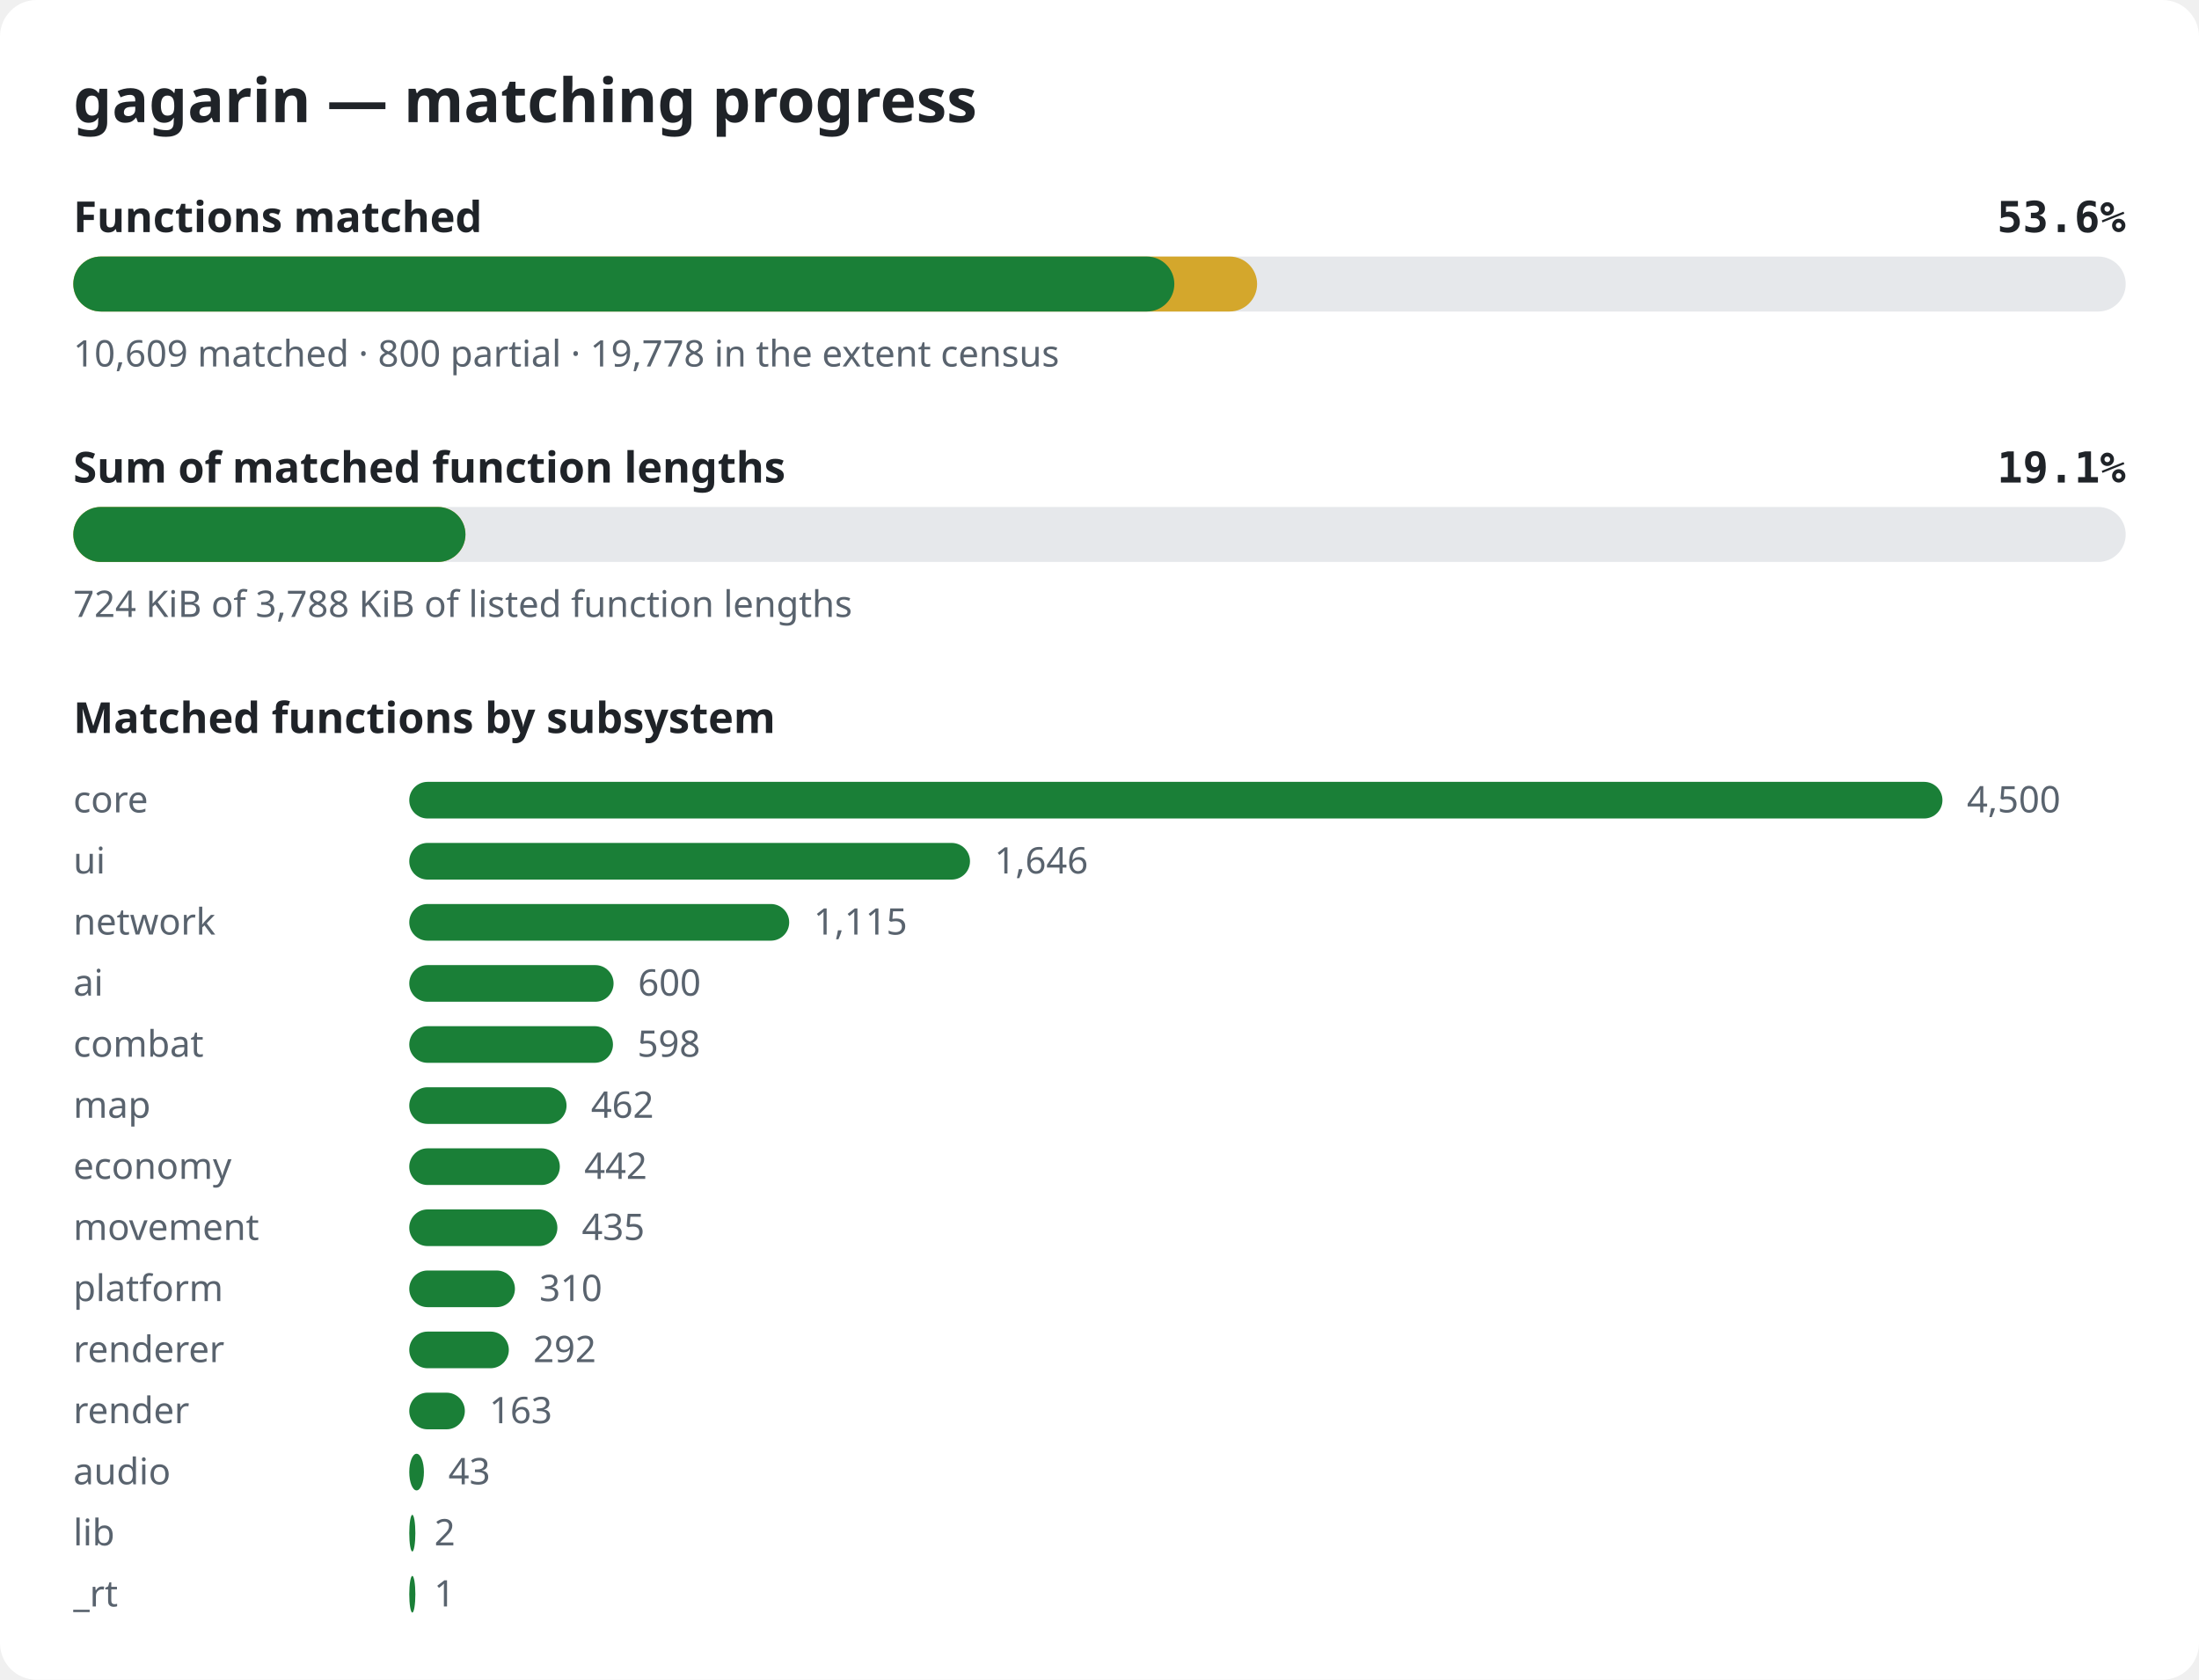
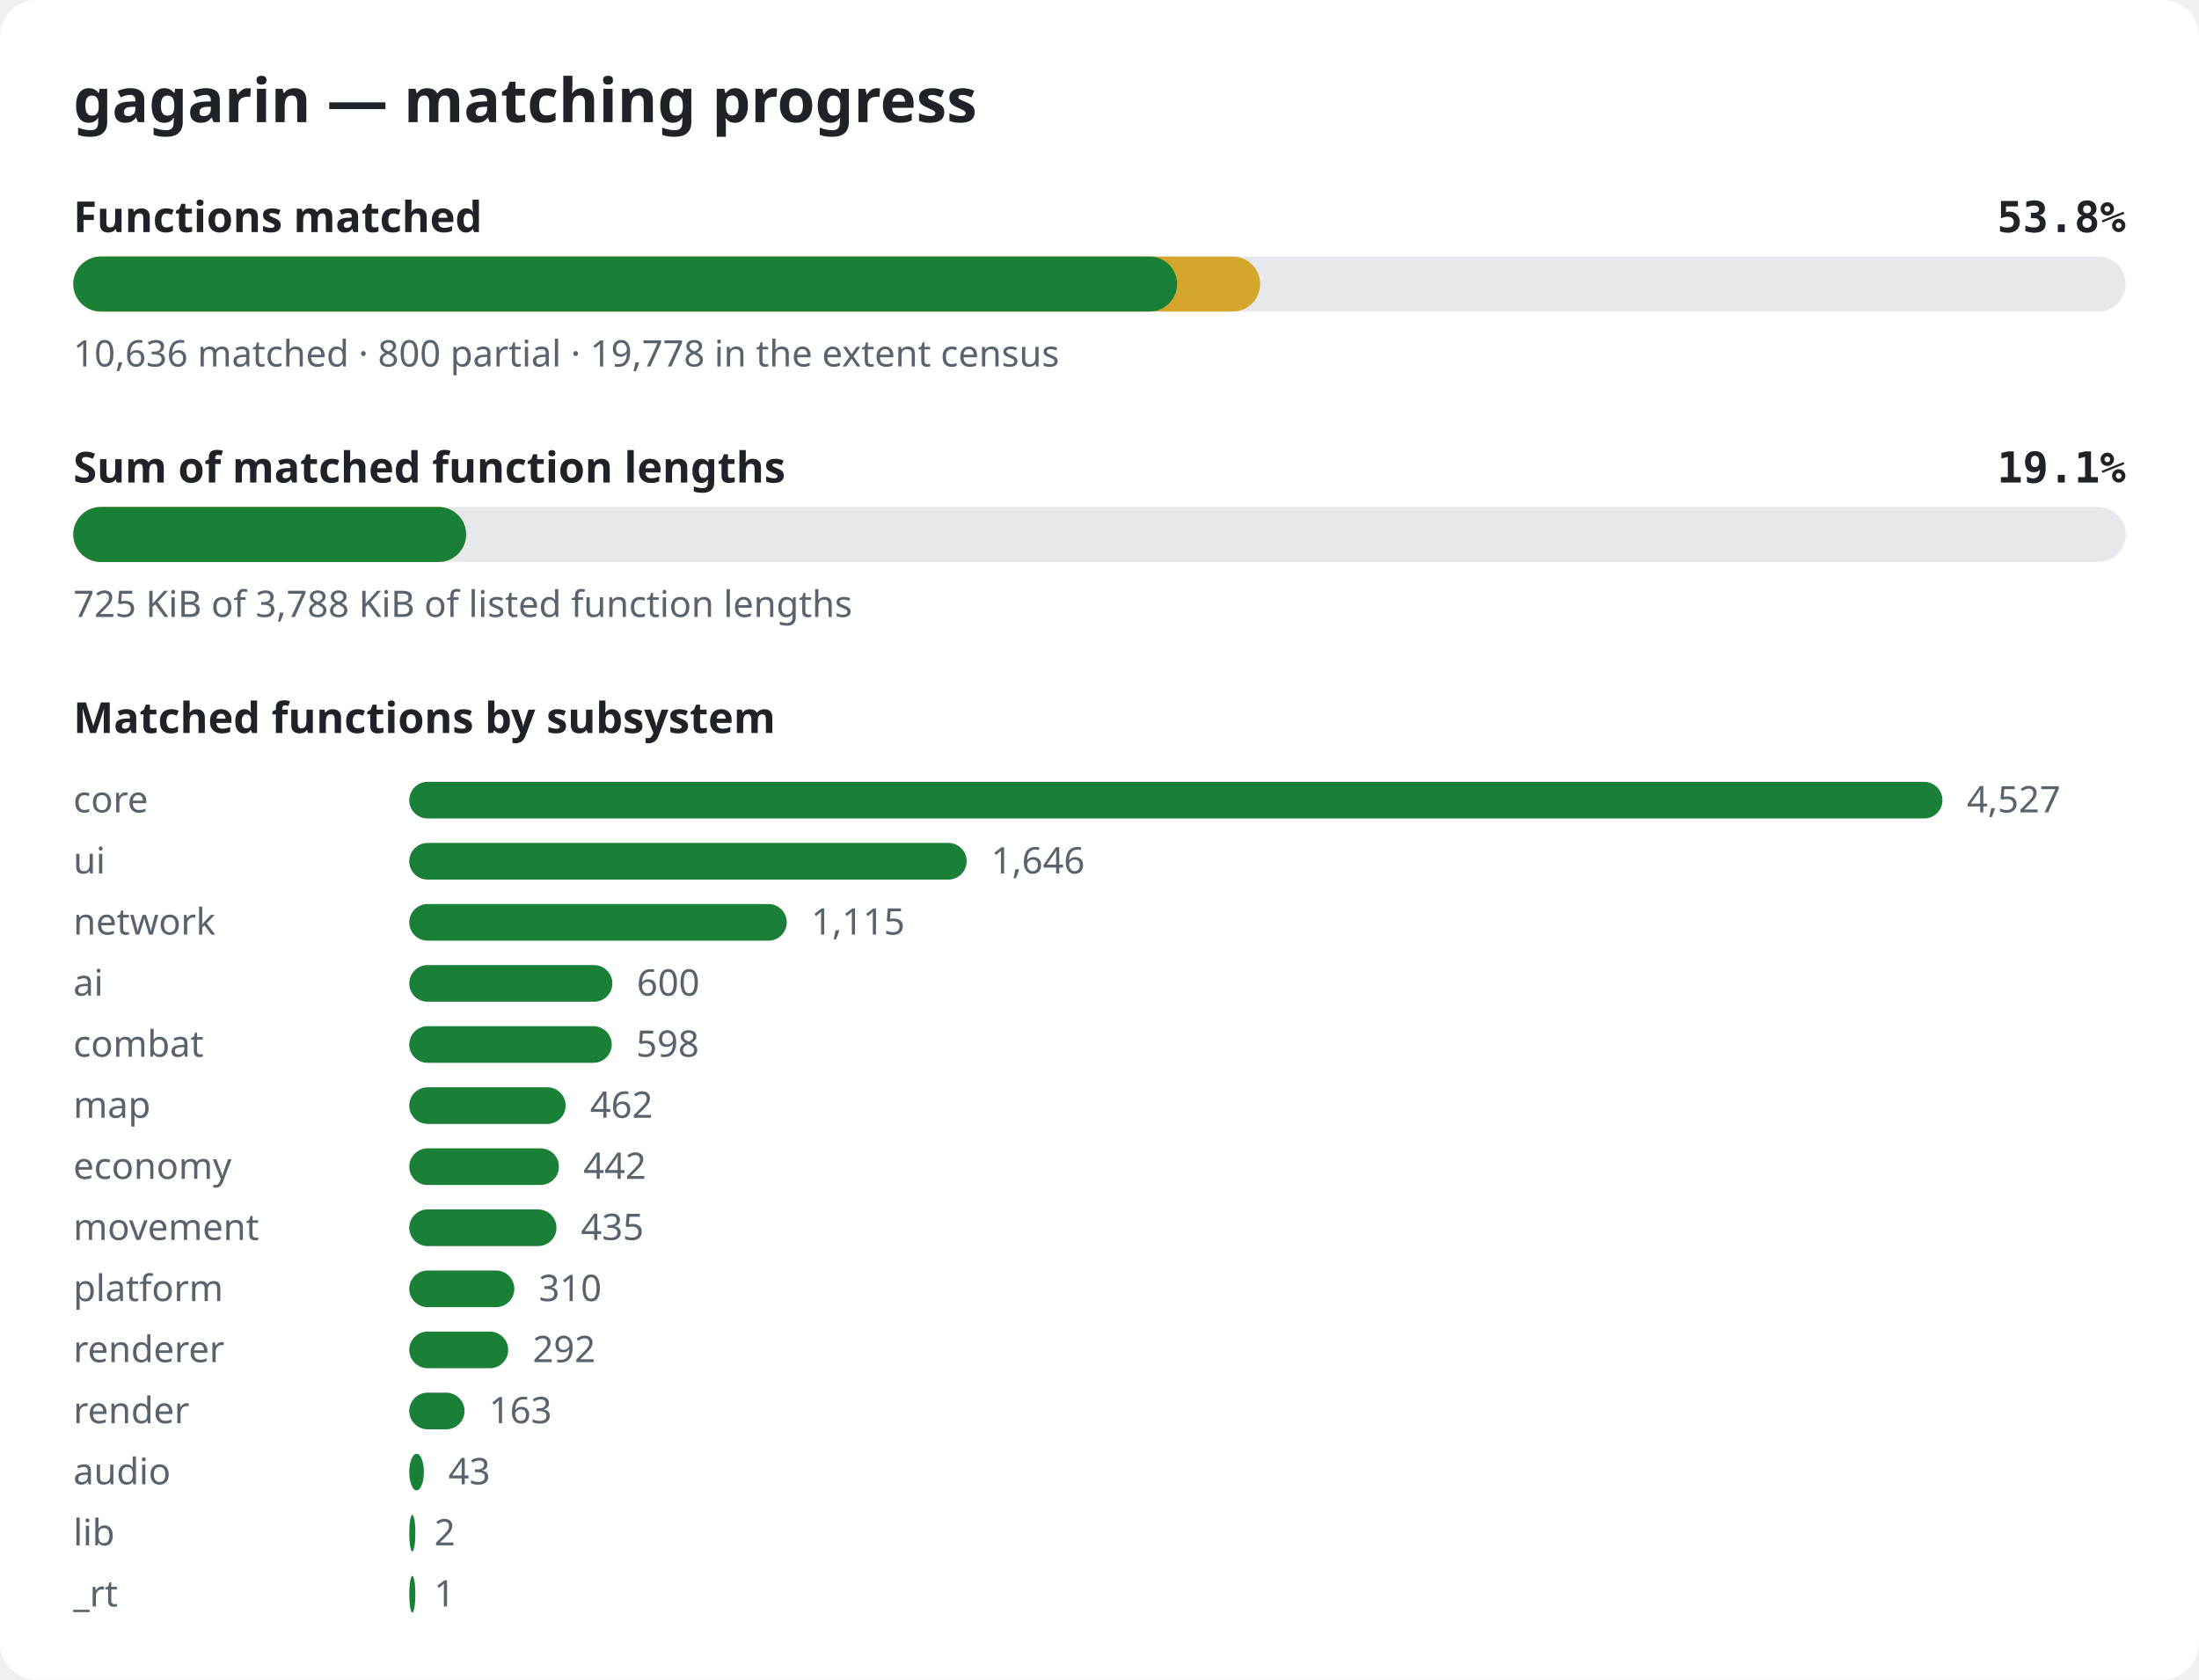
<svg xmlns="http://www.w3.org/2000/svg" width="720" height="550" viewBox="0 0 720 550" role="img" aria-label="gagarin matching progress">
  <style>.bg{fill:#ffffff}.title{font:600 20px sans-serif;fill:#1f2328}.label{font:600 14px sans-serif;fill:#1f2328}.pct{font:600 14px monospace;fill:#1f2328}.note{font:12px sans-serif;fill:#59636e}.track{fill:#e6e8eb}.done{fill:#1a7f37}.partial{fill:#d4a72c}@media (prefers-color-scheme: dark){.bg{fill:#0d1117}.title,.label,.pct{fill:#e6edf3}.note{fill:#9198a1}.track{fill:#262c36}.done{fill:#3fb950}.partial{fill:#d29922}}</style>
  <rect width="720" height="550" rx="12" class="bg" />
  <text x="24" y="40" class="title">gagarin — matching progress</text>
  <text x="24" y="76" class="label">Functions matched</text>
-   <text x="696" y="76" class="pct" text-anchor="end">53.6%</text>
+   <text x="696" y="76" class="pct" text-anchor="end">53.8%</text>
  <rect x="24" y="84" width="672" height="18" rx="9" class="track" />
-   <rect x="24" y="84" width="387.6" height="18" rx="9" class="partial" />
-   <rect x="24" y="84" width="360.5" height="18" rx="9" class="done" />
-   <text x="24" y="120" class="note">10,609 matched · 800 partial · 19,778 in the extent census</text>
+   <rect x="24" y="84" width="388.6" height="18" rx="9" class="partial" />
+   <rect x="24" y="84" width="361.4" height="18" rx="9" class="done" />
+   <text x="24" y="120" class="note">10,636 matched · 800 partial · 19,778 in the extent census</text>
  <text x="24" y="158" class="label">Sum of matched function lengths</text>
  <text x="696" y="158" class="pct" text-anchor="end">19.1%</text>
  <rect x="24" y="166" width="672" height="18" rx="9" class="track" />
-   <rect x="24" y="166" width="128.4" height="18" rx="9" class="partial" />
-   <rect x="24" y="166" width="128.4" height="18" rx="9" class="done" />
-   <text x="24" y="202" class="note">724 KiB of 3,788 KiB of listed function lengths</text>
+   <rect x="24" y="166" width="128.6" height="18" rx="9" class="partial" />
+   <rect x="24" y="166" width="128.6" height="18" rx="9" class="done" />
+   <text x="24" y="202" class="note">725 KiB of 3,788 KiB of listed function lengths</text>
  <text x="24" y="240" class="label">Matched functions by subsystem</text>
  <text x="24" y="266" class="note">core</text>
  <rect x="134" y="256" width="502.0" height="12" rx="6" class="done" />
-   <text x="644.0" y="266" class="note">4,500</text>
+   <text x="644.0" y="266" class="note">4,527</text>
  <text x="24" y="286" class="note">ui</text>
-   <rect x="134" y="276" width="183.6" height="12" rx="6" class="done" />
-   <text x="325.6" y="286" class="note">1,646</text>
+   <rect x="134" y="276" width="182.5" height="12" rx="6" class="done" />
+   <text x="324.5" y="286" class="note">1,646</text>
  <text x="24" y="306" class="note">network</text>
-   <rect x="134" y="296" width="124.4" height="12" rx="6" class="done" />
-   <text x="266.4" y="306" class="note">1,115</text>
+   <rect x="134" y="296" width="123.6" height="12" rx="6" class="done" />
+   <text x="265.6" y="306" class="note">1,115</text>
  <text x="24" y="326" class="note">ai</text>
-   <rect x="134" y="316" width="66.9" height="12" rx="6" class="done" />
-   <text x="208.9" y="326" class="note">600</text>
+   <rect x="134" y="316" width="66.5" height="12" rx="6" class="done" />
+   <text x="208.5" y="326" class="note">600</text>
  <text x="24" y="346" class="note">combat</text>
-   <rect x="134" y="336" width="66.7" height="12" rx="6" class="done" />
-   <text x="208.7" y="346" class="note">598</text>
+   <rect x="134" y="336" width="66.3" height="12" rx="6" class="done" />
+   <text x="208.3" y="346" class="note">598</text>
  <text x="24" y="366" class="note">map</text>
-   <rect x="134" y="356" width="51.5" height="12" rx="6" class="done" />
-   <text x="193.5" y="366" class="note">462</text>
+   <rect x="134" y="356" width="51.2" height="12" rx="6" class="done" />
+   <text x="193.2" y="366" class="note">462</text>
  <text x="24" y="386" class="note">economy</text>
-   <rect x="134" y="376" width="49.3" height="12" rx="6" class="done" />
-   <text x="191.3" y="386" class="note">442</text>
+   <rect x="134" y="376" width="49.0" height="12" rx="6" class="done" />
+   <text x="191.0" y="386" class="note">442</text>
  <text x="24" y="406" class="note">movement</text>
-   <rect x="134" y="396" width="48.5" height="12" rx="6" class="done" />
-   <text x="190.5" y="406" class="note">435</text>
+   <rect x="134" y="396" width="48.2" height="12" rx="6" class="done" />
+   <text x="190.2" y="406" class="note">435</text>
  <text x="24" y="426" class="note">platform</text>
-   <rect x="134" y="416" width="34.6" height="12" rx="6" class="done" />
-   <text x="176.6" y="426" class="note">310</text>
+   <rect x="134" y="416" width="34.4" height="12" rx="6" class="done" />
+   <text x="176.4" y="426" class="note">310</text>
  <text x="24" y="446" class="note">renderer</text>
-   <rect x="134" y="436" width="32.6" height="12" rx="6" class="done" />
-   <text x="174.6" y="446" class="note">292</text>
+   <rect x="134" y="436" width="32.4" height="12" rx="6" class="done" />
+   <text x="174.4" y="446" class="note">292</text>
  <text x="24" y="466" class="note">render</text>
-   <rect x="134" y="456" width="18.2" height="12" rx="6" class="done" />
-   <text x="160.2" y="466" class="note">163</text>
+   <rect x="134" y="456" width="18.1" height="12" rx="6" class="done" />
+   <text x="160.1" y="466" class="note">163</text>
  <text x="24" y="486" class="note">audio</text>
  <rect x="134" y="476" width="4.8" height="12" rx="6" class="done" />
  <text x="146.8" y="486" class="note">43</text>
  <text x="24" y="506" class="note">lib</text>
  <rect x="134" y="496" width="2.0" height="12" rx="6" class="done" />
  <text x="142.2" y="506" class="note">2</text>
  <text x="24" y="526" class="note">_rt</text>
  <rect x="134" y="516" width="2.0" height="12" rx="6" class="done" />
  <text x="142.1" y="526" class="note">1</text>
</svg>
